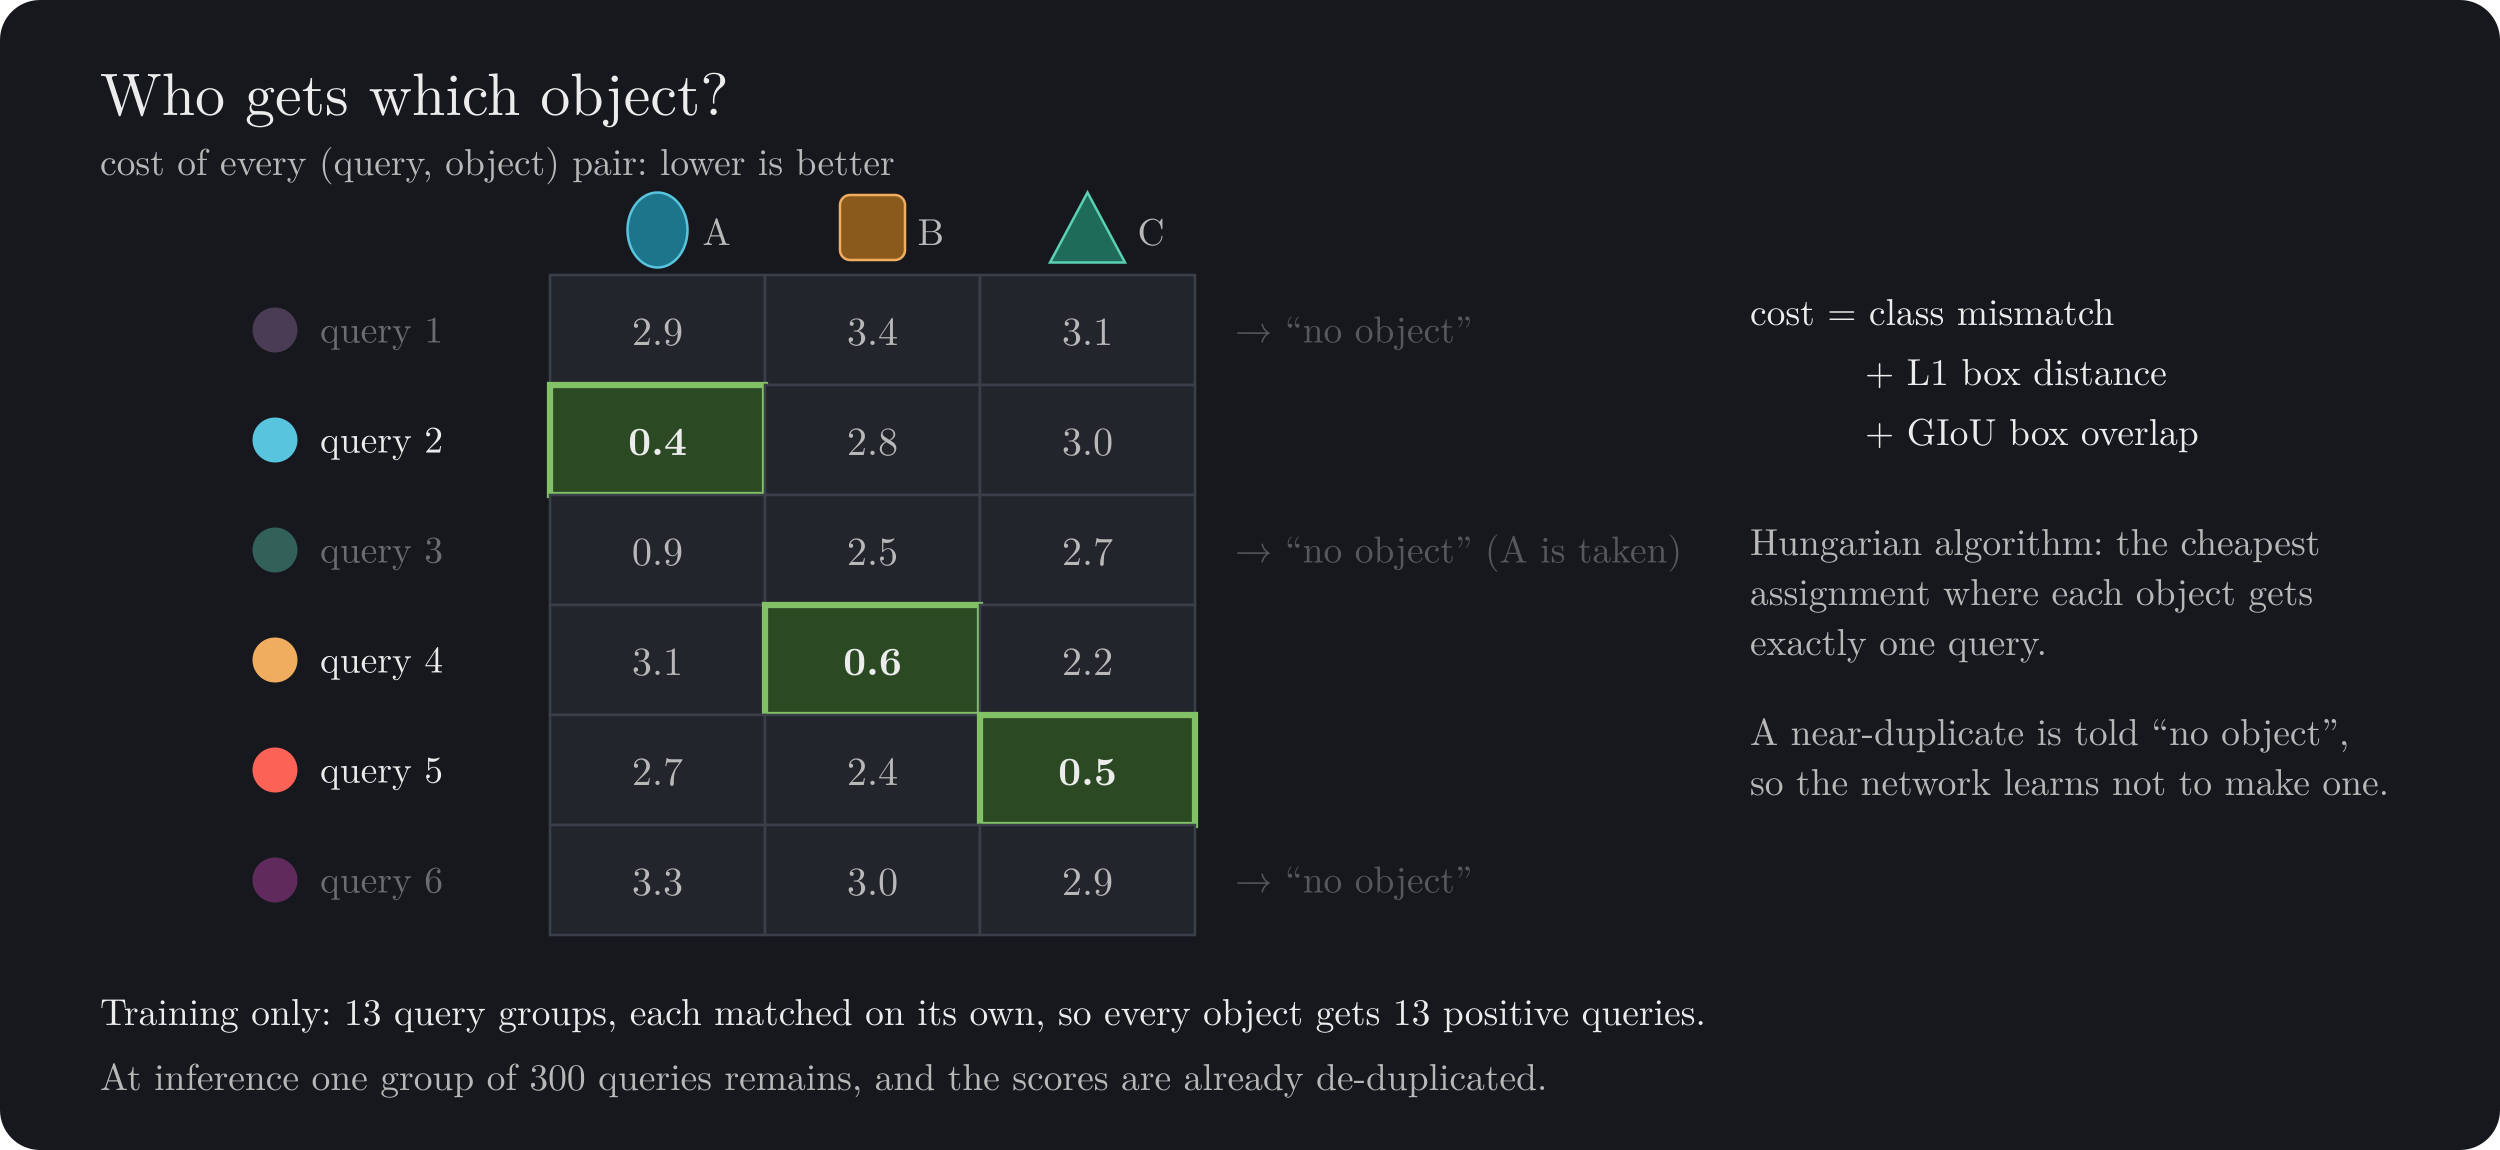
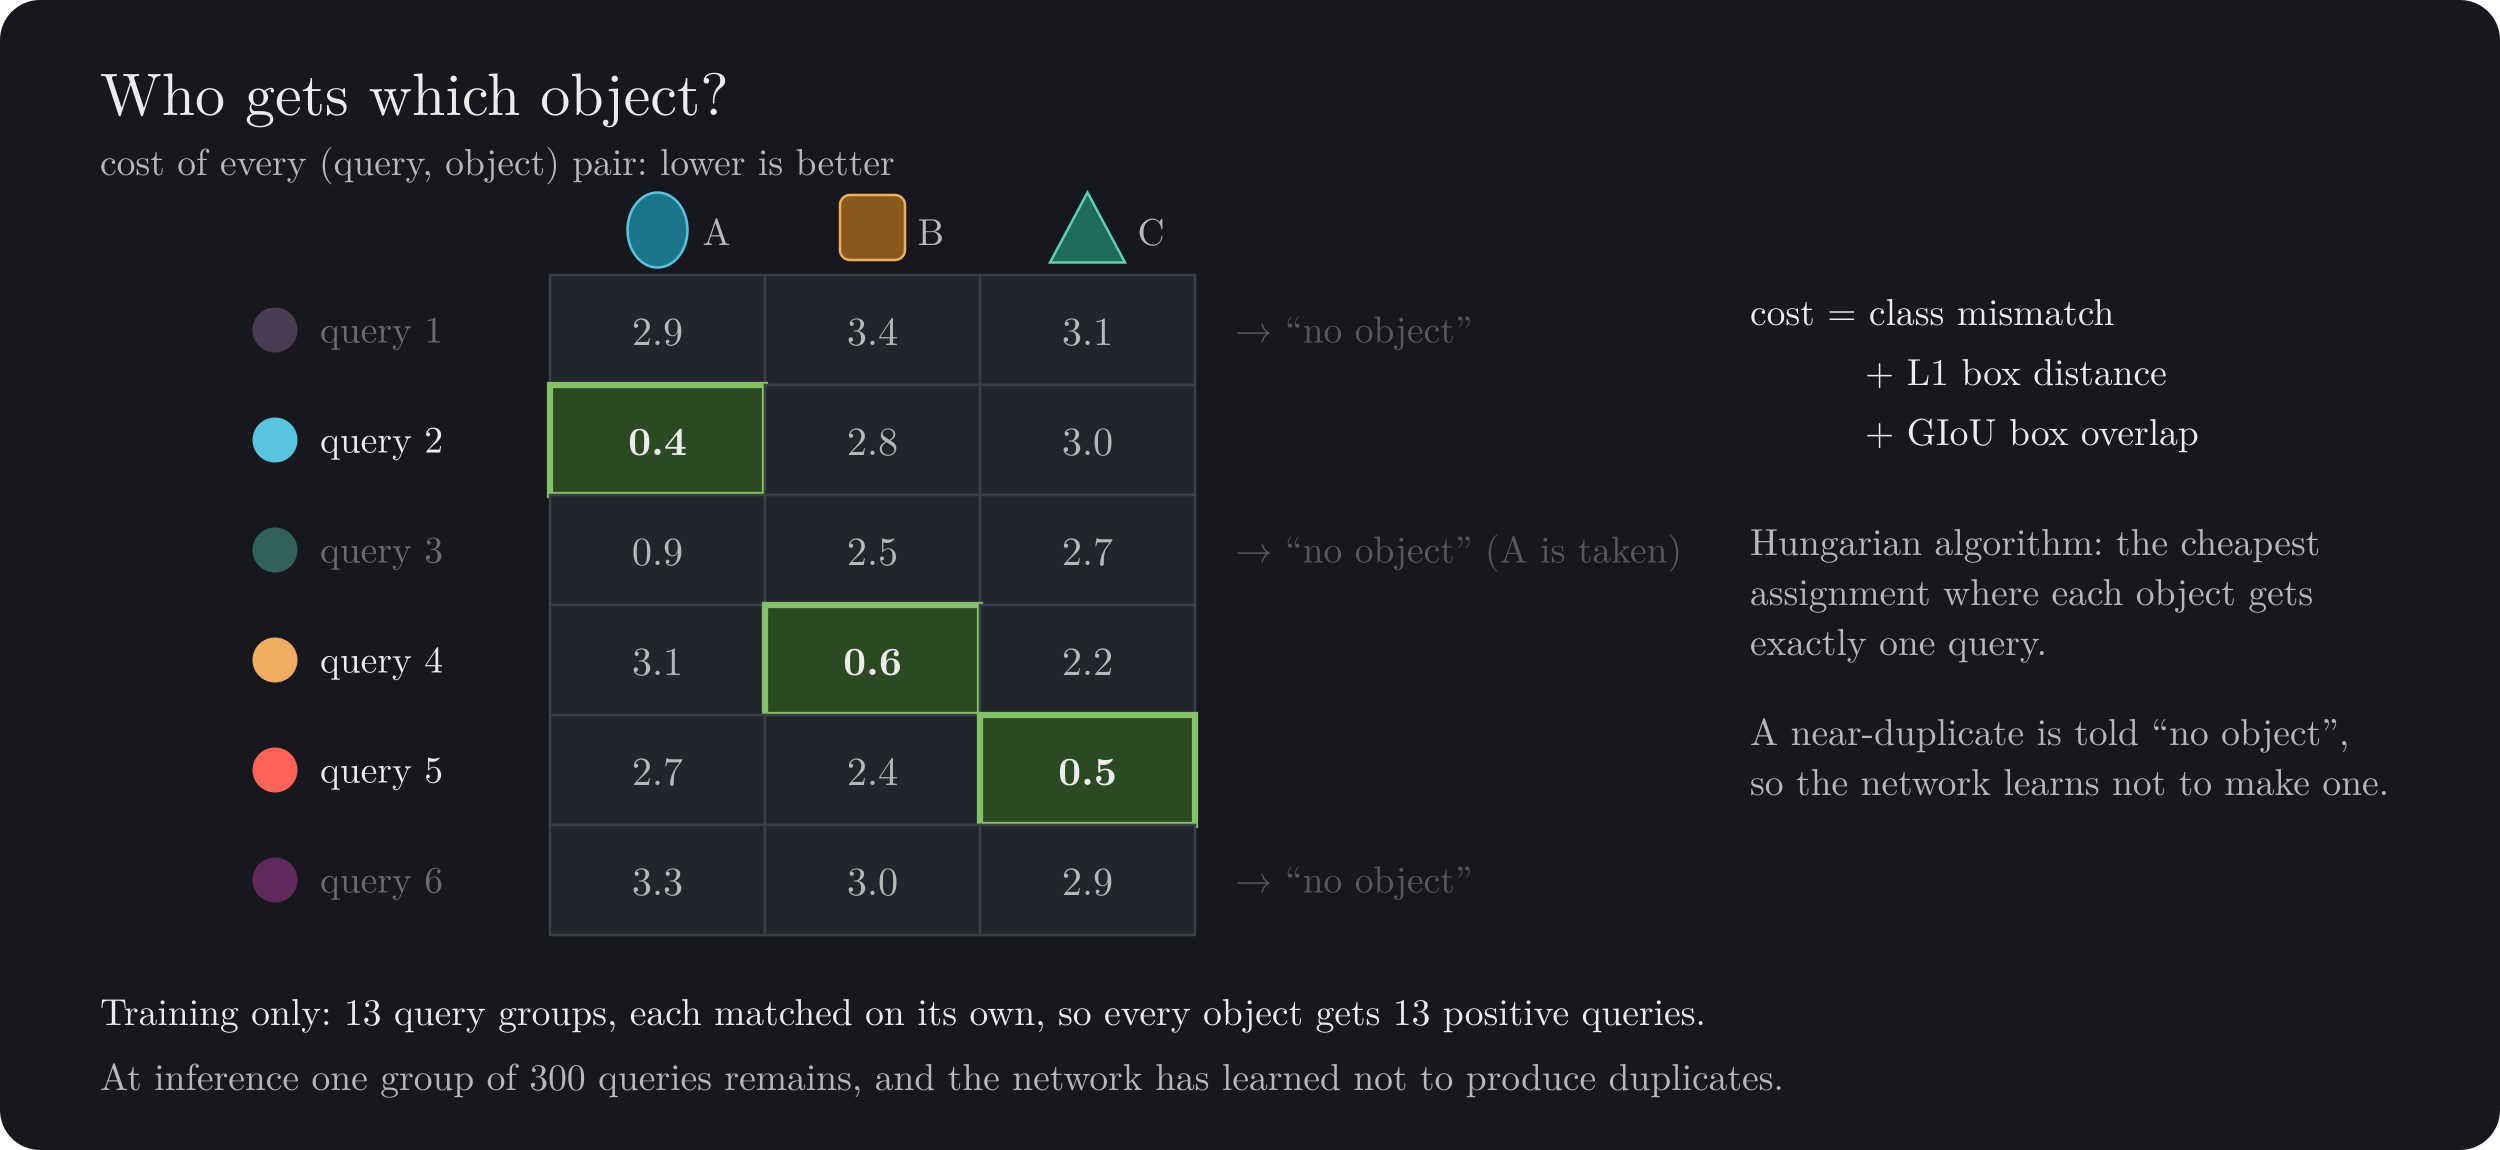
<svg xmlns="http://www.w3.org/2000/svg" width="1000" height="460" viewBox="0 0 1000 460" role="img" aria-labelledby="title desc">
  <style>
    text { font-family: "CMU Serif", "Latin Modern Roman", Georgia, "Times New Roman", serif; fill: #ECECEC; }
    .h { font-size: 24px; }
    .s { font-size: 15px; fill: #B8B8B8; }
    .lbl { font-size: 15px; }
    @media (prefers-reduced-motion: reduce) { * { animation: none !important; } }

    .m { fill: #22252C; stroke: #3A3F49; stroke-width: 1; }
    .num { font-size: 16px; fill: #B8B8B8; text-anchor: middle; }
    .win { fill: #2B4A23; stroke: #83C167; stroke-width: 2.5; animation: pick 8s infinite; }
    .wnum { font-size: 16px; fill: #ECECEC; text-anchor: middle; font-weight: bold; }
    .lose { animation: fade 8s infinite; opacity: .4; }
    @keyframes pick { 0%, 25% { fill: #22252C; stroke: #3A3F49; } 40%, 92% { fill: #2B4A23; stroke: #83C167; } 100% { fill: #22252C; stroke: #3A3F49; } }
    @keyframes fade { 0%, 40% { opacity: 1; } 55%, 92% { opacity: .4; } 100% { opacity: 1; } }
  </style>
  <rect width="1000" height="460" rx="16" fill="#16181D" />
  <text class="h" x="40" y="46">Who gets which object?</text>
  <text class="s" x="40" y="70">cost of every (query, object) pair: lower is better</text>
  <ellipse cx="263.0" cy="92" rx="12" ry="15" fill="#1C758A" stroke="#58C4DD" />
  <text class="s" x="281.0" y="98">A</text>
  <rect x="336.0" y="78" width="26" height="26" rx="4" fill="#8A5A1C" stroke="#F0AC5F" />
  <text class="s" x="367.0" y="98">B</text>
  <path d="M 435.0 77 L 450.0 105 L 420.0 105 z" fill="#1E6B5A" stroke="#5CD0B3" />
  <text class="s" x="455.0" y="98">C</text>
  <g class="lose">
    <circle cx="110" cy="132.0" r="10" fill="#9A72AC" stroke="#16181D" stroke-width="2" />
    <text class="lbl" x="128" y="137.0">query 1</text>
    <text class="s" x="494" y="137.0">→ “no object”</text>
  </g>
  <rect class="m" x="220" y="110" width="86" height="44" />
  <text class="num" x="263.0" y="138.0">2.9</text>
  <rect class="m" x="306" y="110" width="86" height="44" />
  <text class="num" x="349.0" y="138.0">3.4</text>
  <rect class="m" x="392" y="110" width="86" height="44" />
  <text class="num" x="435.0" y="138.0">3.1</text>
  <g>
    <circle cx="110" cy="176.0" r="10" fill="#58C4DD" stroke="#16181D" stroke-width="2" />
    <text class="lbl" x="128" y="181.0">query 2</text>
  </g>
  <rect class="win" x="220" y="154" width="86" height="44" />
  <text class="wnum" x="263.0" y="182.0">0.4</text>
  <rect class="m" x="306" y="154" width="86" height="44" />
  <text class="num" x="349.0" y="182.0">2.8</text>
  <rect class="m" x="392" y="154" width="86" height="44" />
  <text class="num" x="435.0" y="182.0">3.0</text>
  <g class="lose">
    <circle cx="110" cy="220.0" r="10" fill="#5CD0B3" stroke="#16181D" stroke-width="2" />
    <text class="lbl" x="128" y="225.0">query 3</text>
    <text class="s" x="494" y="225.0">→ “no object” (A is taken)</text>
  </g>
  <rect class="m" x="220" y="198" width="86" height="44" />
  <text class="num" x="263.0" y="226.0">0.9</text>
  <rect class="m" x="306" y="198" width="86" height="44" />
  <text class="num" x="349.0" y="226.0">2.5</text>
  <rect class="m" x="392" y="198" width="86" height="44" />
  <text class="num" x="435.0" y="226.0">2.7</text>
  <g>
    <circle cx="110" cy="264.0" r="10" fill="#F0AC5F" stroke="#16181D" stroke-width="2" />
    <text class="lbl" x="128" y="269.0">query 4</text>
  </g>
  <rect class="m" x="220" y="242" width="86" height="44" />
  <text class="num" x="263.0" y="270.0">3.1</text>
  <rect class="win" x="306" y="242" width="86" height="44" />
  <text class="wnum" x="349.0" y="270.0">0.6</text>
  <rect class="m" x="392" y="242" width="86" height="44" />
  <text class="num" x="435.0" y="270.0">2.2</text>
  <g>
    <circle cx="110" cy="308.0" r="10" fill="#FC6255" stroke="#16181D" stroke-width="2" />
    <text class="lbl" x="128" y="313.0">query 5</text>
  </g>
  <rect class="m" x="220" y="286" width="86" height="44" />
  <text class="num" x="263.0" y="314.0">2.7</text>
  <rect class="m" x="306" y="286" width="86" height="44" />
  <text class="num" x="349.0" y="314.0">2.4</text>
  <rect class="win" x="392" y="286" width="86" height="44" />
  <text class="wnum" x="435.0" y="314.0">0.5</text>
  <g class="lose">
    <circle cx="110" cy="352.0" r="10" fill="#D147BD" stroke="#16181D" stroke-width="2" />
    <text class="lbl" x="128" y="357.0">query 6</text>
    <text class="s" x="494" y="357.0">→ “no object”</text>
  </g>
  <rect class="m" x="220" y="330" width="86" height="44" />
  <text class="num" x="263.0" y="358.0">3.3</text>
  <rect class="m" x="306" y="330" width="86" height="44" />
  <text class="num" x="349.0" y="358.0">3.0</text>
  <rect class="m" x="392" y="330" width="86" height="44" />
  <text class="num" x="435.0" y="358.0">2.9</text>
  <text class="lbl" x="700" y="130">cost = class mismatch</text>
  <text class="lbl" x="746" y="154">+ L1 box distance</text>
  <text class="lbl" x="746" y="178">+ GIoU box overlap</text>
  <text class="s" x="700" y="222">Hungarian algorithm: the cheapest</text>
  <text class="s" x="700" y="242">assignment where each object gets</text>
  <text class="s" x="700" y="262">exactly one query.</text>
  <text class="s" x="700" y="298">A near-duplicate is told “no object”,</text>
  <text class="s" x="700" y="318">so the network learns not to make one.</text>
  <text class="lbl" x="40" y="410">Training only: 13 query groups, each matched on its own, so every object gets 13 positive queries.</text>
-   <text class="s" x="40" y="436">At inference one group of 300 queries remains, and the scores are already de-duplicated.</text>
+   <text class="s" x="40" y="436">At inference one group of 300 queries remains, and the network has learned not to produce duplicates.</text>
</svg>
